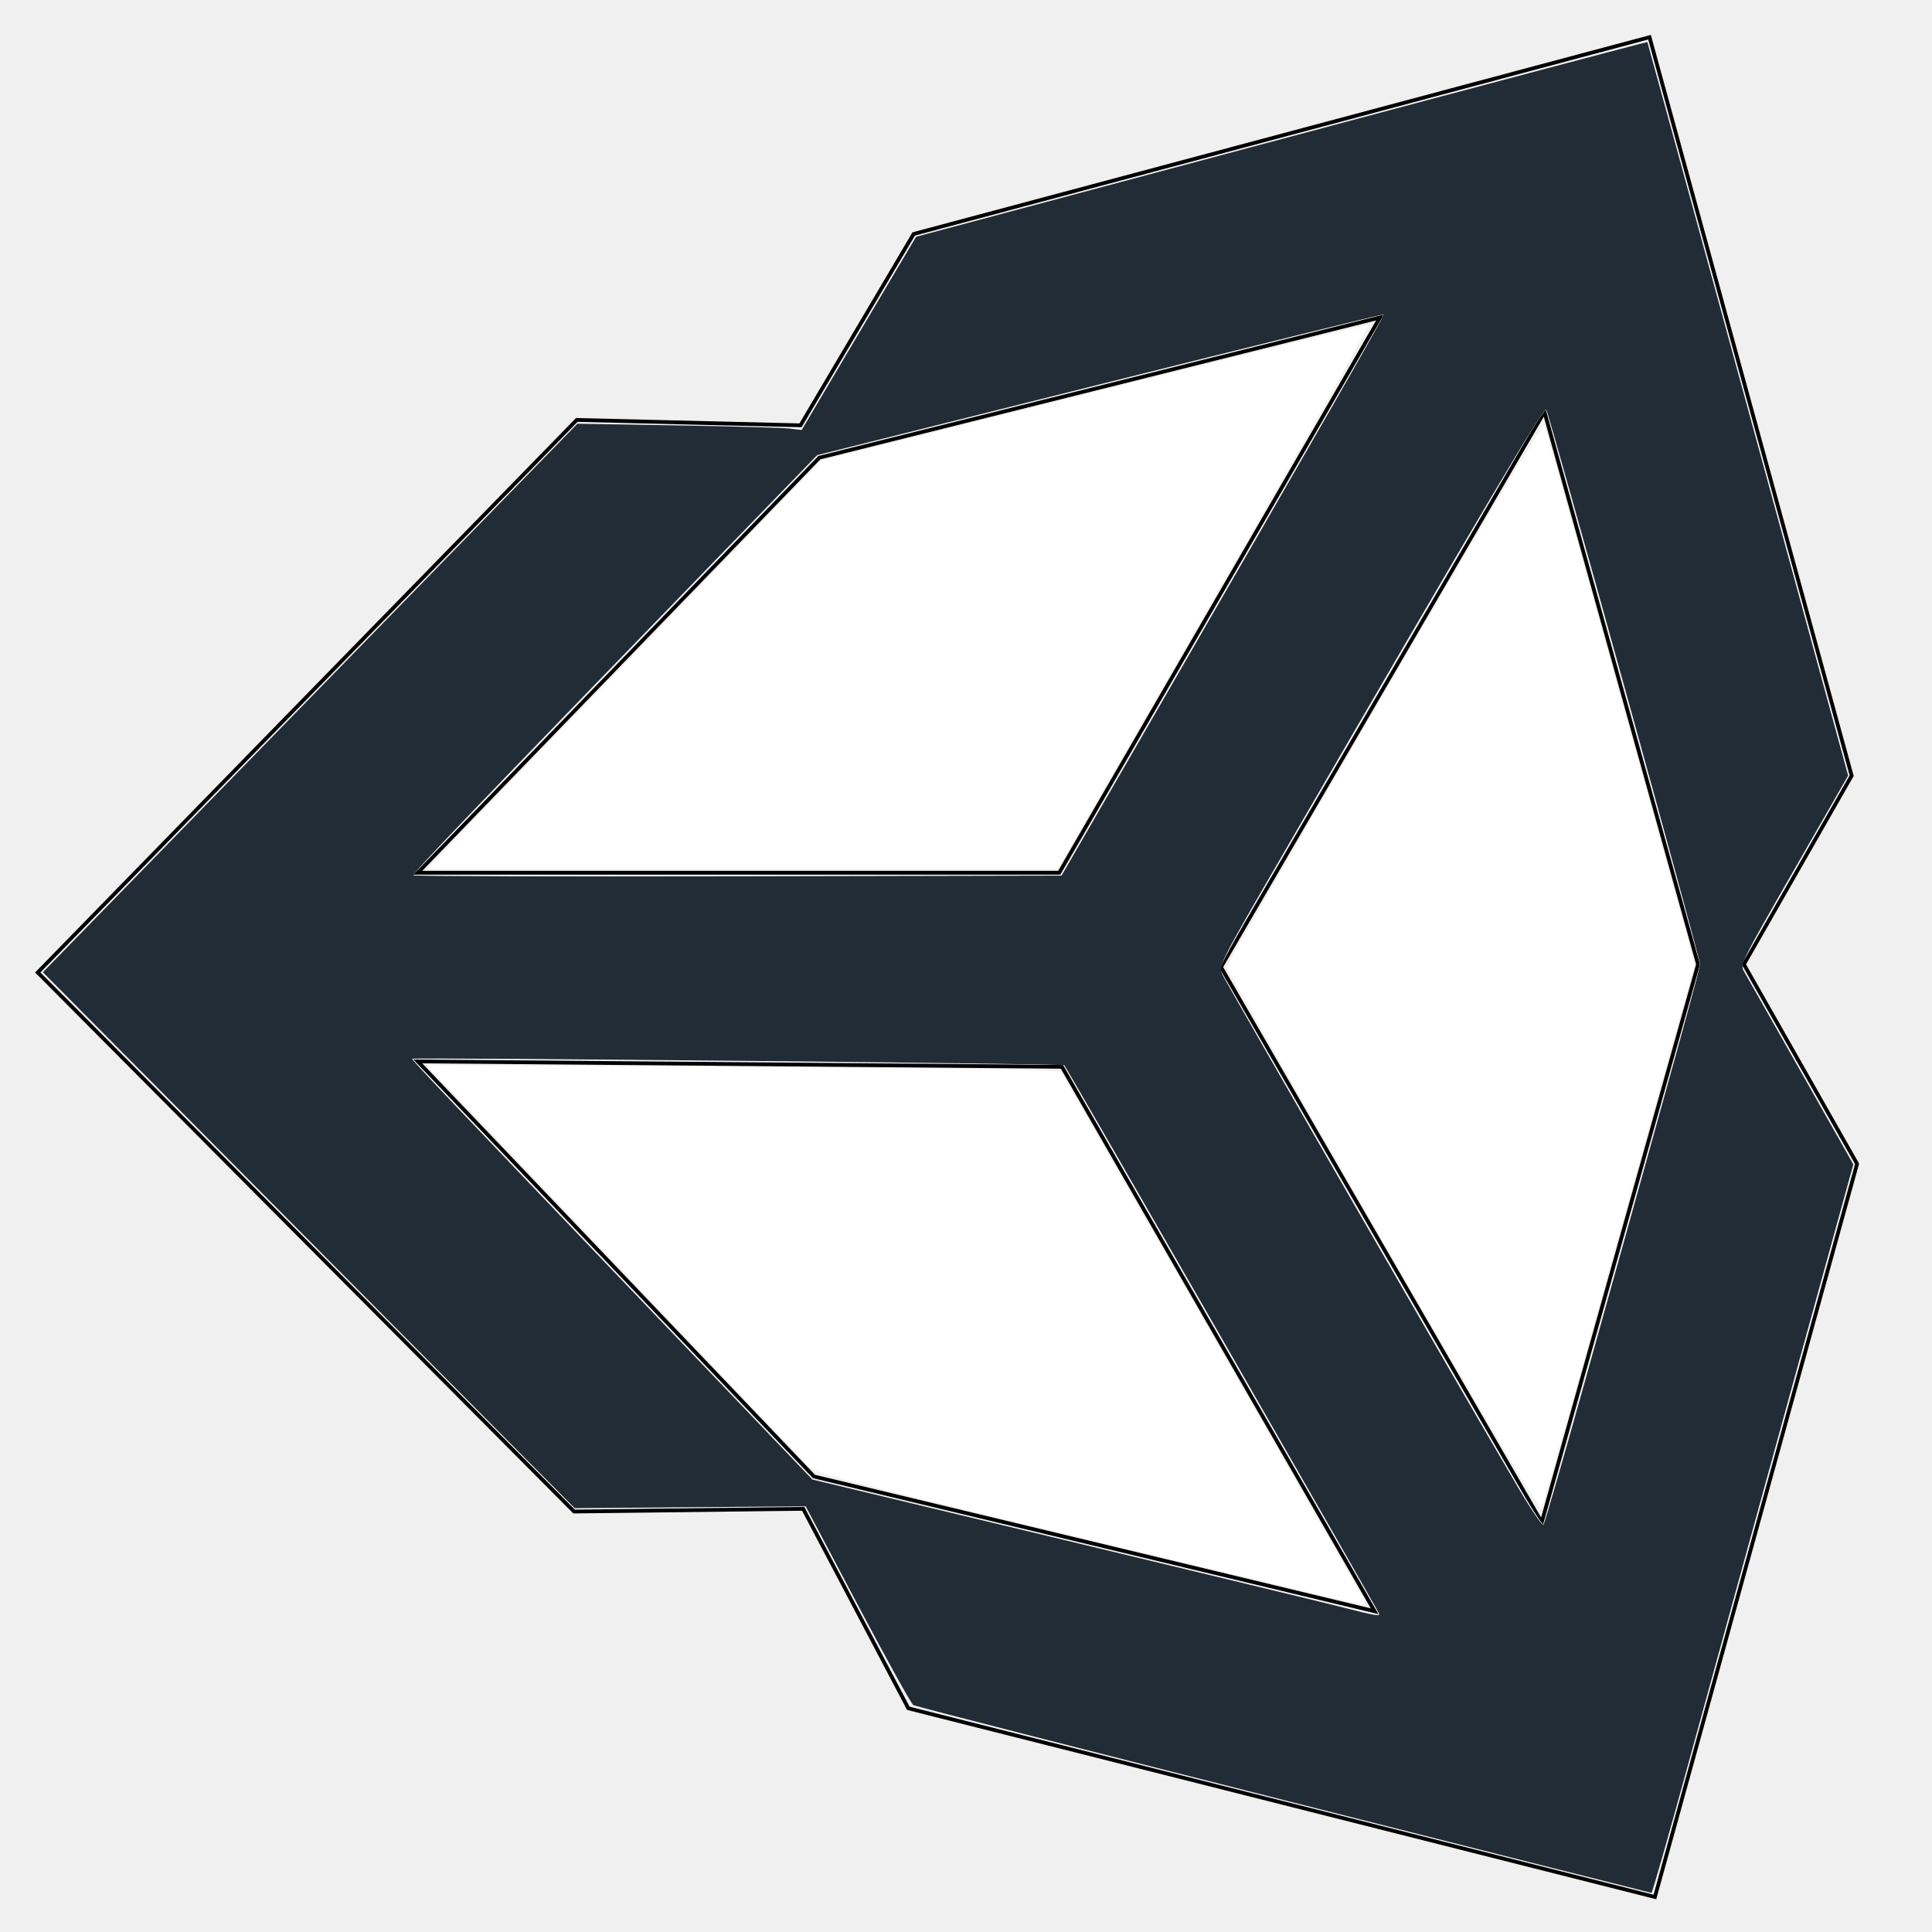
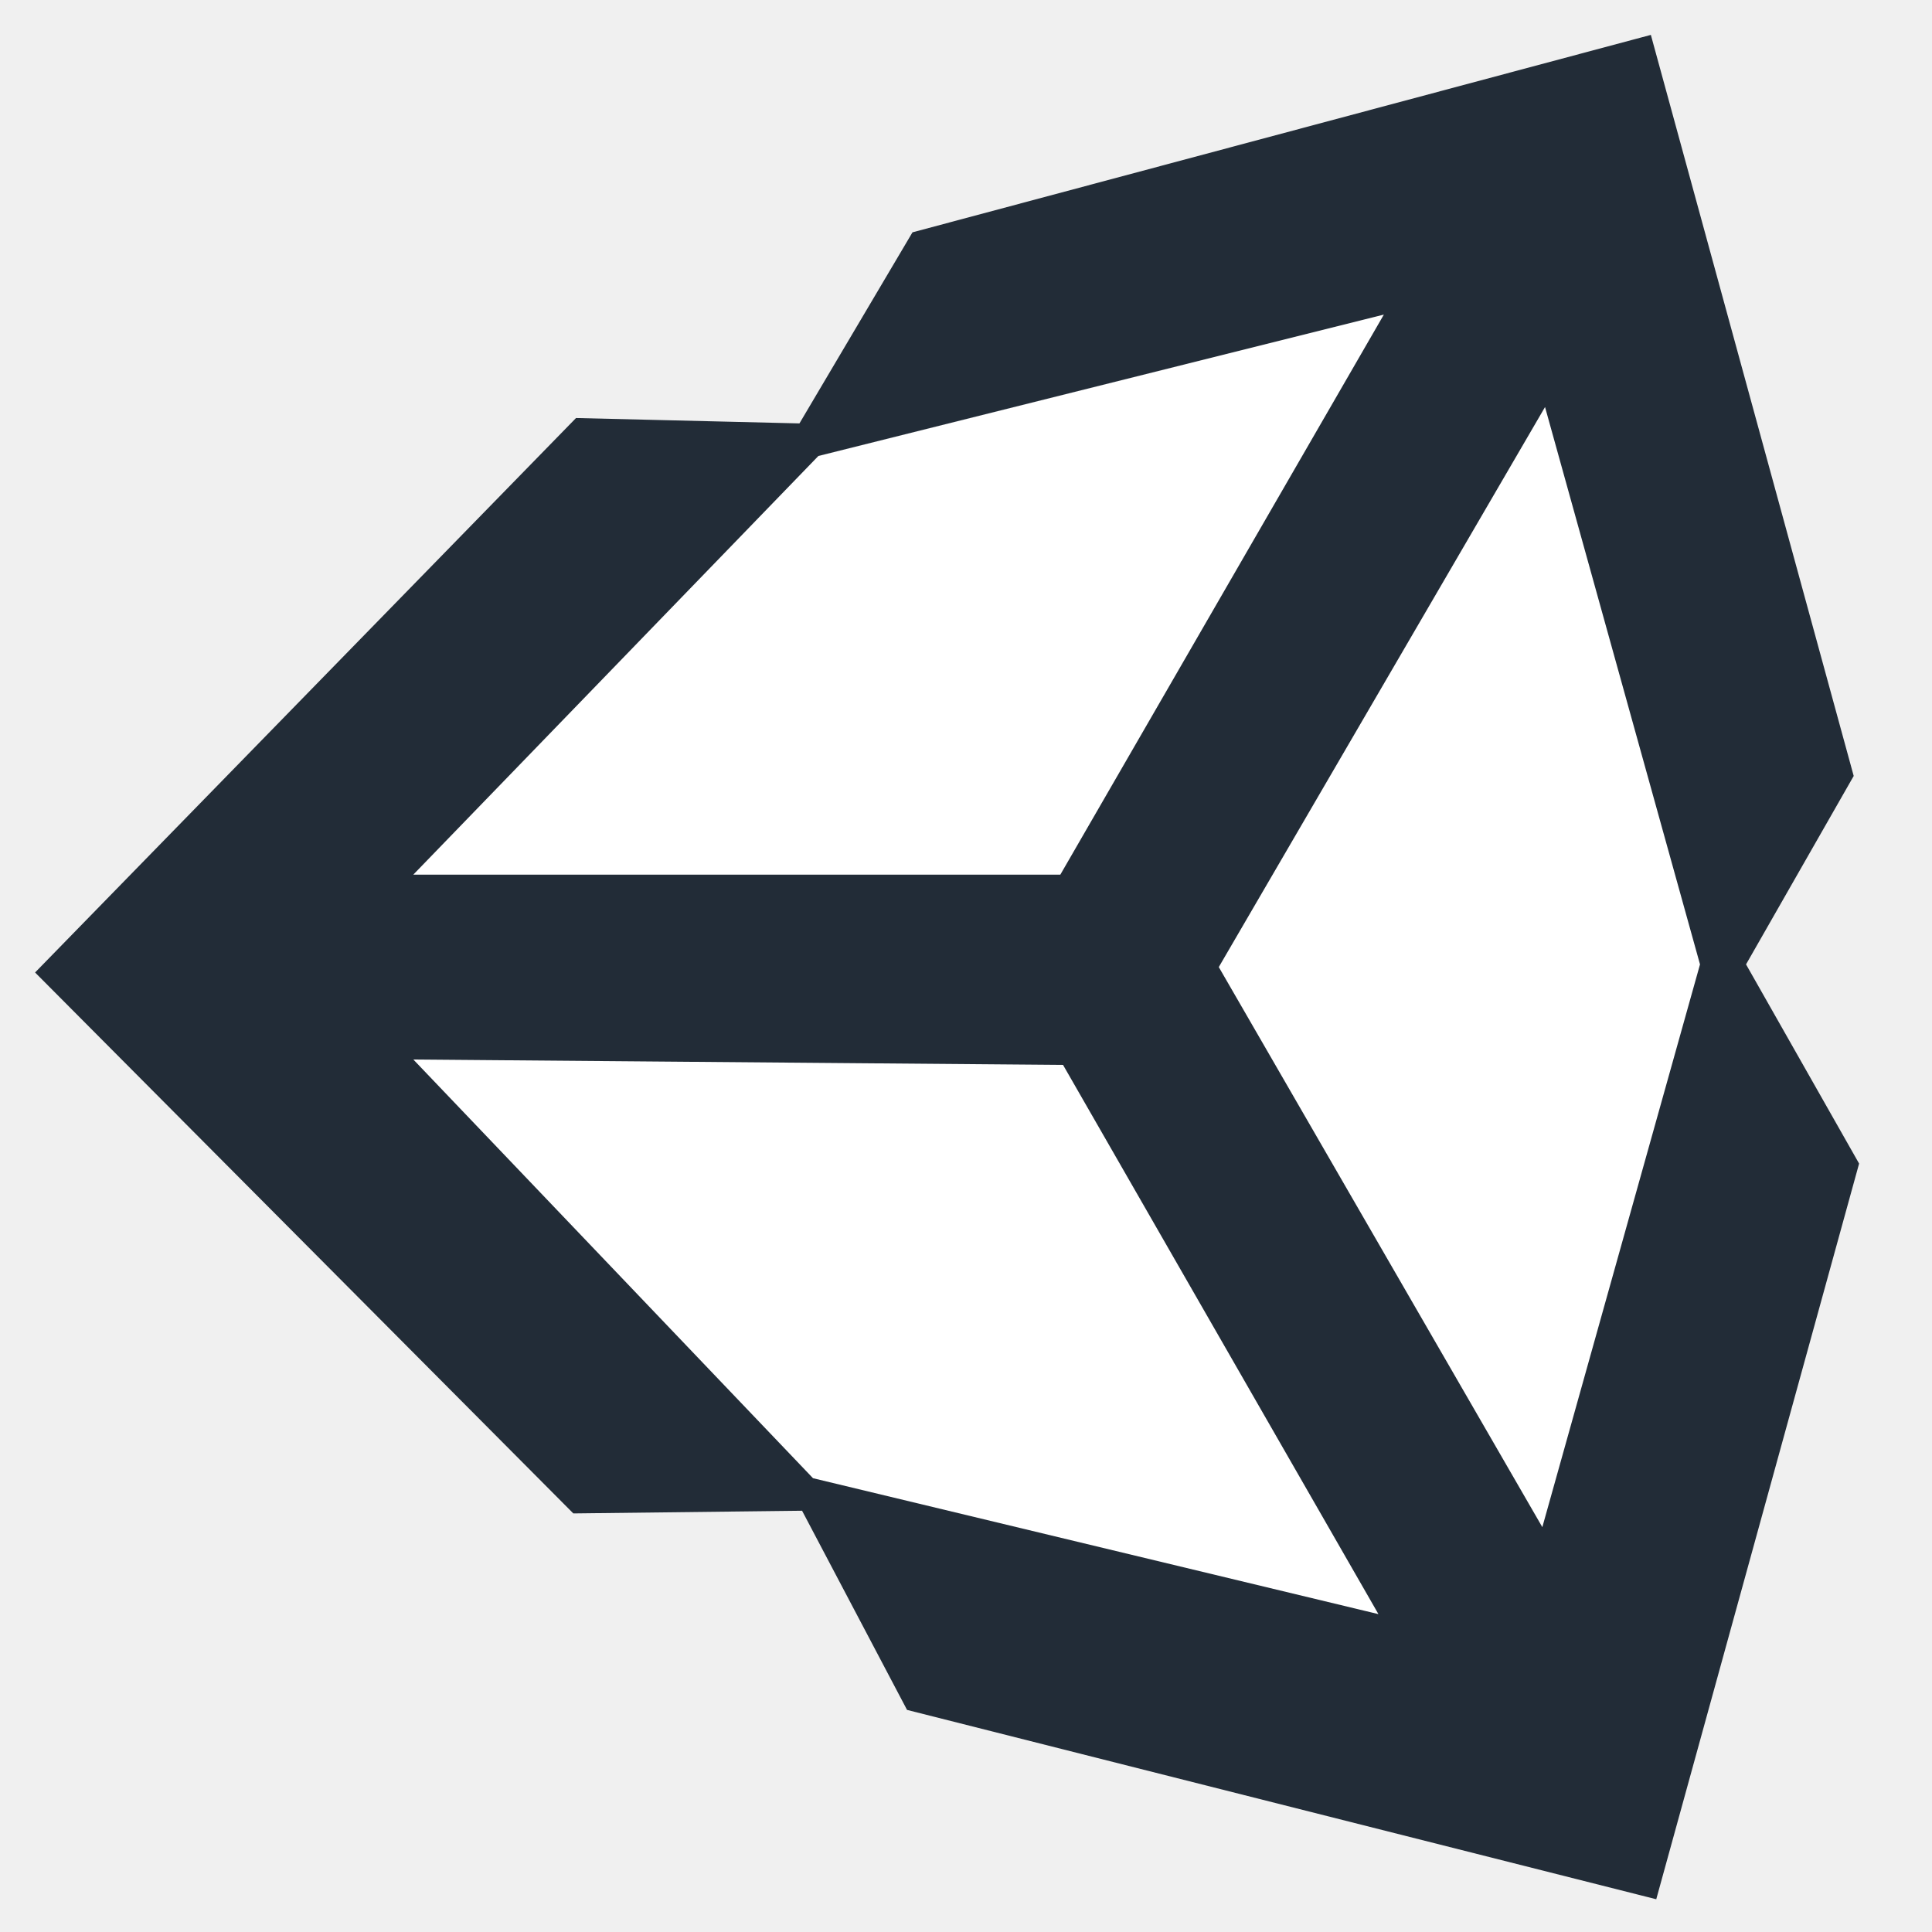
- <svg xmlns="http://www.w3.org/2000/svg" width="512" height="512" id="svg2" version="1.1">
-   <defs id="defs4" />
-   <g id="layer1" transform="translate(0,-540.3622)">
-     <path style="fill:none;stroke:#000000;stroke-width:1px;stroke-linecap:butt;stroke-linejoin:miter;stroke-opacity:1" d="m 437.143,9.857 53.571,195.714 -28.571,50 30,52.857 -53.571,194.286 -197.857,-50 -27.857,-52.857 -60.714,0.714 L 10,257.714 152.857,111.286 l 59.286,1.429 30,-50.714 z" id="path2996" transform="translate(0,540.3622)" />
-     <path style="fill:none;stroke:#000000;stroke-width:1px;stroke-linecap:butt;stroke-linejoin:miter;stroke-opacity:1" d="m 365.714,84.143 -148.571,37.143 -106.429,110 170,0 z" id="path2998" transform="translate(0,540.3622)" />
-     <path style="fill:none;stroke:#000000;stroke-width:1px;stroke-linecap:butt;stroke-linejoin:miter;stroke-opacity:1" d="M 409.286,109.143 450,255.571 l -41.429,147.857 -85,-147.143 z" id="path3000" transform="translate(0,540.3622)" />
-     <path style="fill:none;stroke:#000000;stroke-width:1px;stroke-linecap:butt;stroke-linejoin:miter;stroke-opacity:1" d="M 110.714,281.286 281.429,282.714 364.286,427 215.714,391.286 z" id="path3023" transform="translate(0,540.3622)" />
-     <path style="fill:#ffffff;fill-opacity:1" d="m 287.775,407.786 c -67.72,-16.36 -71.776,-17.428 -73.644,-19.382 -1.087,-1.138 -22.163,-23.283 -46.835,-49.212 -24.672,-25.929 -46.979,-49.342 -49.57,-52.03 l -4.712,-4.887 74.286,0.432 c 40.857,0.238 78.675,0.623 84.04,0.857 l 9.755,0.424 40.245,70.039 c 22.135,38.521 40.353,70.308 40.484,70.637 0.131,0.329 -0.351,0.562 -1.071,0.517 -0.72,-0.045 -33.56,-7.873 -72.977,-17.395 z" id="path3029" transform="translate(0,540.3622)" />
-     <path style="fill:#ffffff;fill-opacity:1" d="m 116.712,226.513 c 2.007,-2.062 25.552,-26.411 52.322,-54.107 l 48.672,-50.357 71.94,-18.023 c 39.567,-9.913 72.35,-17.948 72.851,-17.857 0.54,0.098 -16.045,29.513 -40.669,72.13 l -41.58,71.964 -83.592,0 -83.592,0 3.65,-3.75 z" id="path3031" transform="translate(0,540.3622)" />
-     <path style="fill:#ffffff;fill-opacity:1" d="m 366.585,328.993 c -22.786,-39.494 -41.429,-72.209 -41.429,-72.701 0,-0.492 18.804,-33.202 41.786,-72.688 30.184,-51.861 41.934,-71.463 42.319,-70.603 0.293,0.655 9.367,32.994 20.165,71.865 l 19.632,70.675 -19.99,71.468 c -10.994,39.307 -20.229,71.991 -20.522,72.629 -0.379,0.827 -12.449,-19.494 -41.961,-70.645 l 0,0 z" id="path3033" transform="translate(0,540.3622)" />
-     <path style="fill:#ffffff;fill-opacity:1" d="m 340.157,477.018 c -53.429,-13.512 -97.583,-24.827 -98.121,-25.145 -0.538,-0.318 -7.175,-12.301 -14.748,-26.63 l -13.77,-26.052 -30.609,0.235 -30.609,0.235 -70.466,-70.996 -70.466,-70.996 70.656,-72.454 70.656,-72.454 13.382,0 c 7.36,0 20.883,0.154 30.051,0.343 l 16.67,0.343 14.983,-25.347 14.983,-25.347 96.85,-25.898 c 53.268,-14.244 96.904,-25.814 96.97,-25.711 0.066,0.103 12.055,43.852 26.644,97.22 l 26.524,97.032 -14.254,24.92 c -7.84,13.706 -14.254,25.063 -14.254,25.238 0,0.175 6.733,12.174 14.962,26.664 l 14.962,26.345 -26.569,96.553 c -14.613,53.104 -26.73,96.533 -26.926,96.51 -0.196,-0.024 -44.071,-11.098 -97.5,-24.61 z m 25.163,-49.791 c -0.522,-1.344 -82.703,-144.393 -83.256,-144.921 -0.481,-0.459 -172.406,-2.139 -172.856,-1.69 -0.132,0.132 23.652,25.261 52.854,55.842 l 53.095,55.601 74.286,17.949 c 40.857,9.872 74.722,17.986 75.255,18.03 0.533,0.044 0.813,-0.321 0.622,-0.812 l 0,0 z m 64.828,-97.321 c 11.201,-40.071 20.366,-73.517 20.366,-74.324 3.2e-4,-1.429 -39.439,-144.336 -40.577,-147.031 -0.448,-1.061 -9.979,14.792 -44.001,73.19 -32.549,55.868 -43.265,74.819 -42.772,75.64 0.361,0.603 19.748,34.16 43.082,74.571 32.692,56.619 42.553,73.17 42.981,72.143 0.306,-0.733 9.721,-34.118 20.922,-74.19 z M 324.188,157.87 c 23.568,-40.798 42.711,-74.318 42.54,-74.489 -0.171,-0.171 -34.048,8.138 -75.283,18.464 l -74.972,18.774 -53.515,55.276 c -29.433,30.402 -53.623,55.555 -53.754,55.896 -0.135,0.349 37.42,0.541 85.948,0.439 l 86.187,-0.181 42.851,-74.178 z" id="path3035" transform="translate(0,540.3622)" />
-     <path style="fill:#ffffff;fill-opacity:1" d="m 366.585,328.993 c -22.786,-39.494 -41.429,-72.209 -41.429,-72.701 0,-0.492 18.804,-33.202 41.786,-72.688 30.184,-51.861 41.934,-71.463 42.319,-70.603 0.293,0.655 9.367,32.994 20.165,71.865 l 19.632,70.675 -19.99,71.468 c -10.994,39.307 -20.229,71.991 -20.522,72.629 -0.379,0.827 -12.449,-19.494 -41.961,-70.645 l 0,0 z" id="path3037" transform="translate(0,540.3622)" />
-     <path style="fill:#222c37;fill-opacity:1" d="m 340.157,477.022 c -53.429,-13.513 -97.583,-24.829 -98.121,-25.148 -0.538,-0.318 -7.175,-12.302 -14.748,-26.631 l -13.77,-26.052 -30.609,0.244 -30.609,0.244 -70.47,-71.011 -70.47,-71.011 70.827,-72.679 70.827,-72.679 26.429,0.435 c 14.536,0.239 27.911,0.609 29.722,0.821 l 3.294,0.387 15.156,-25.6 15.156,-25.6 96.84,-25.889 c 53.262,-14.239 96.893,-25.805 96.958,-25.703 0.065,0.102 12.062,43.881 26.661,97.286 l 26.543,97.1 -14.345,25.001 c -13.905,24.234 -14.313,25.057 -13.294,26.828 0.578,1.005 7.343,12.938 15.033,26.517 l 13.982,24.691 -17.806,64.595 c -9.793,35.527 -21.749,78.976 -26.567,96.553 -4.819,17.577 -8.922,31.938 -9.118,31.914 -0.196,-0.024 -44.071,-11.099 -97.5,-24.612 z m 25.357,-49.295 c 0,-0.489 -82.82,-144.792 -83.462,-145.422 -0.448,-0.439 -172.387,-2.142 -172.82,-1.711 -0.219,0.218 7.737,8.603 69.171,72.899 l 36.87,38.587 66.371,15.944 c 36.504,8.769 69.907,16.849 74.228,17.955 8.353,2.137 9.643,2.371 9.643,1.748 l 0,0 z m 54.238,-60.679 c 25.399,-90.92 30.762,-110.368 30.762,-111.56 0,-1.699 -40.05,-146.128 -40.733,-146.895 -0.712,-0.798 -16.296,25.502 -69.888,117.95 -16.478,28.426 -16.902,29.261 -16.025,31.561 0.629,1.648 64.484,112.431 78.587,136.341 3.327,5.64 6.29,9.979 6.584,9.643 0.295,-0.337 5.115,-17.005 10.712,-37.041 z M 302.783,194.906 c 46.585,-80.599 64.172,-111.298 63.909,-111.56 -0.151,-0.151 -33.994,8.174 -75.207,18.5 l -74.933,18.774 -23.555,24.301 c -70.258,72.484 -83.813,86.631 -83.403,87.041 0.247,0.247 38.986,0.368 86.085,0.268 l 85.635,-0.181 21.468,-37.143 z" id="path2991" transform="translate(0,540.3622)" />
+ <svg width="512" height="512">
+   <g transform="translate(0,-540.3622)">
+     <path style="fill:#222c37;fill-opacity:1;stroke:#222c37;stroke-width:1px;stroke-linecap:butt;stroke-linejoin:miter;stroke-opacity:1" d="m 437.143,9.857 53.571,195.714 -28.571,50 30,52.857 -53.571,194.286 -197.857,-50 -27.857,-52.857 -60.714,0.714 L 10,257.714 152.857,111.286 l 59.286,1.429 30,-50.714 z" transform="translate(0,540.3622)" />
+     <path style="fill:#ffffff;fill-opacity:1;stroke:#ffffff;stroke-width:1px;stroke-linecap:butt;stroke-linejoin:miter;stroke-opacity:1" d="m 365.714,84.143 -148.571,37.143 -106.429,110 170,0 z" transform="translate(0,540.3622)" />
+     <path style="fill:#ffffff;fill-opacity:1;stroke:#ffffff;stroke-width:1px;stroke-linecap:butt;stroke-linejoin:miter;stroke-opacity:1" d="M 409.286,109.143 450,255.571 l -41.429,147.857 -85,-147.143 z" transform="translate(0,540.3622)" />
+     <path style="fill:#ffffff;fill-opacity:1;stroke:#ffffff;stroke-width:1px;stroke-linecap:butt;stroke-linejoin:miter;stroke-opacity:1" d="M 110.714,281.286 281.429,282.714 364.286,427 215.714,391.286 z" transform="translate(0,540.3622)" />
  </g>
</svg>
